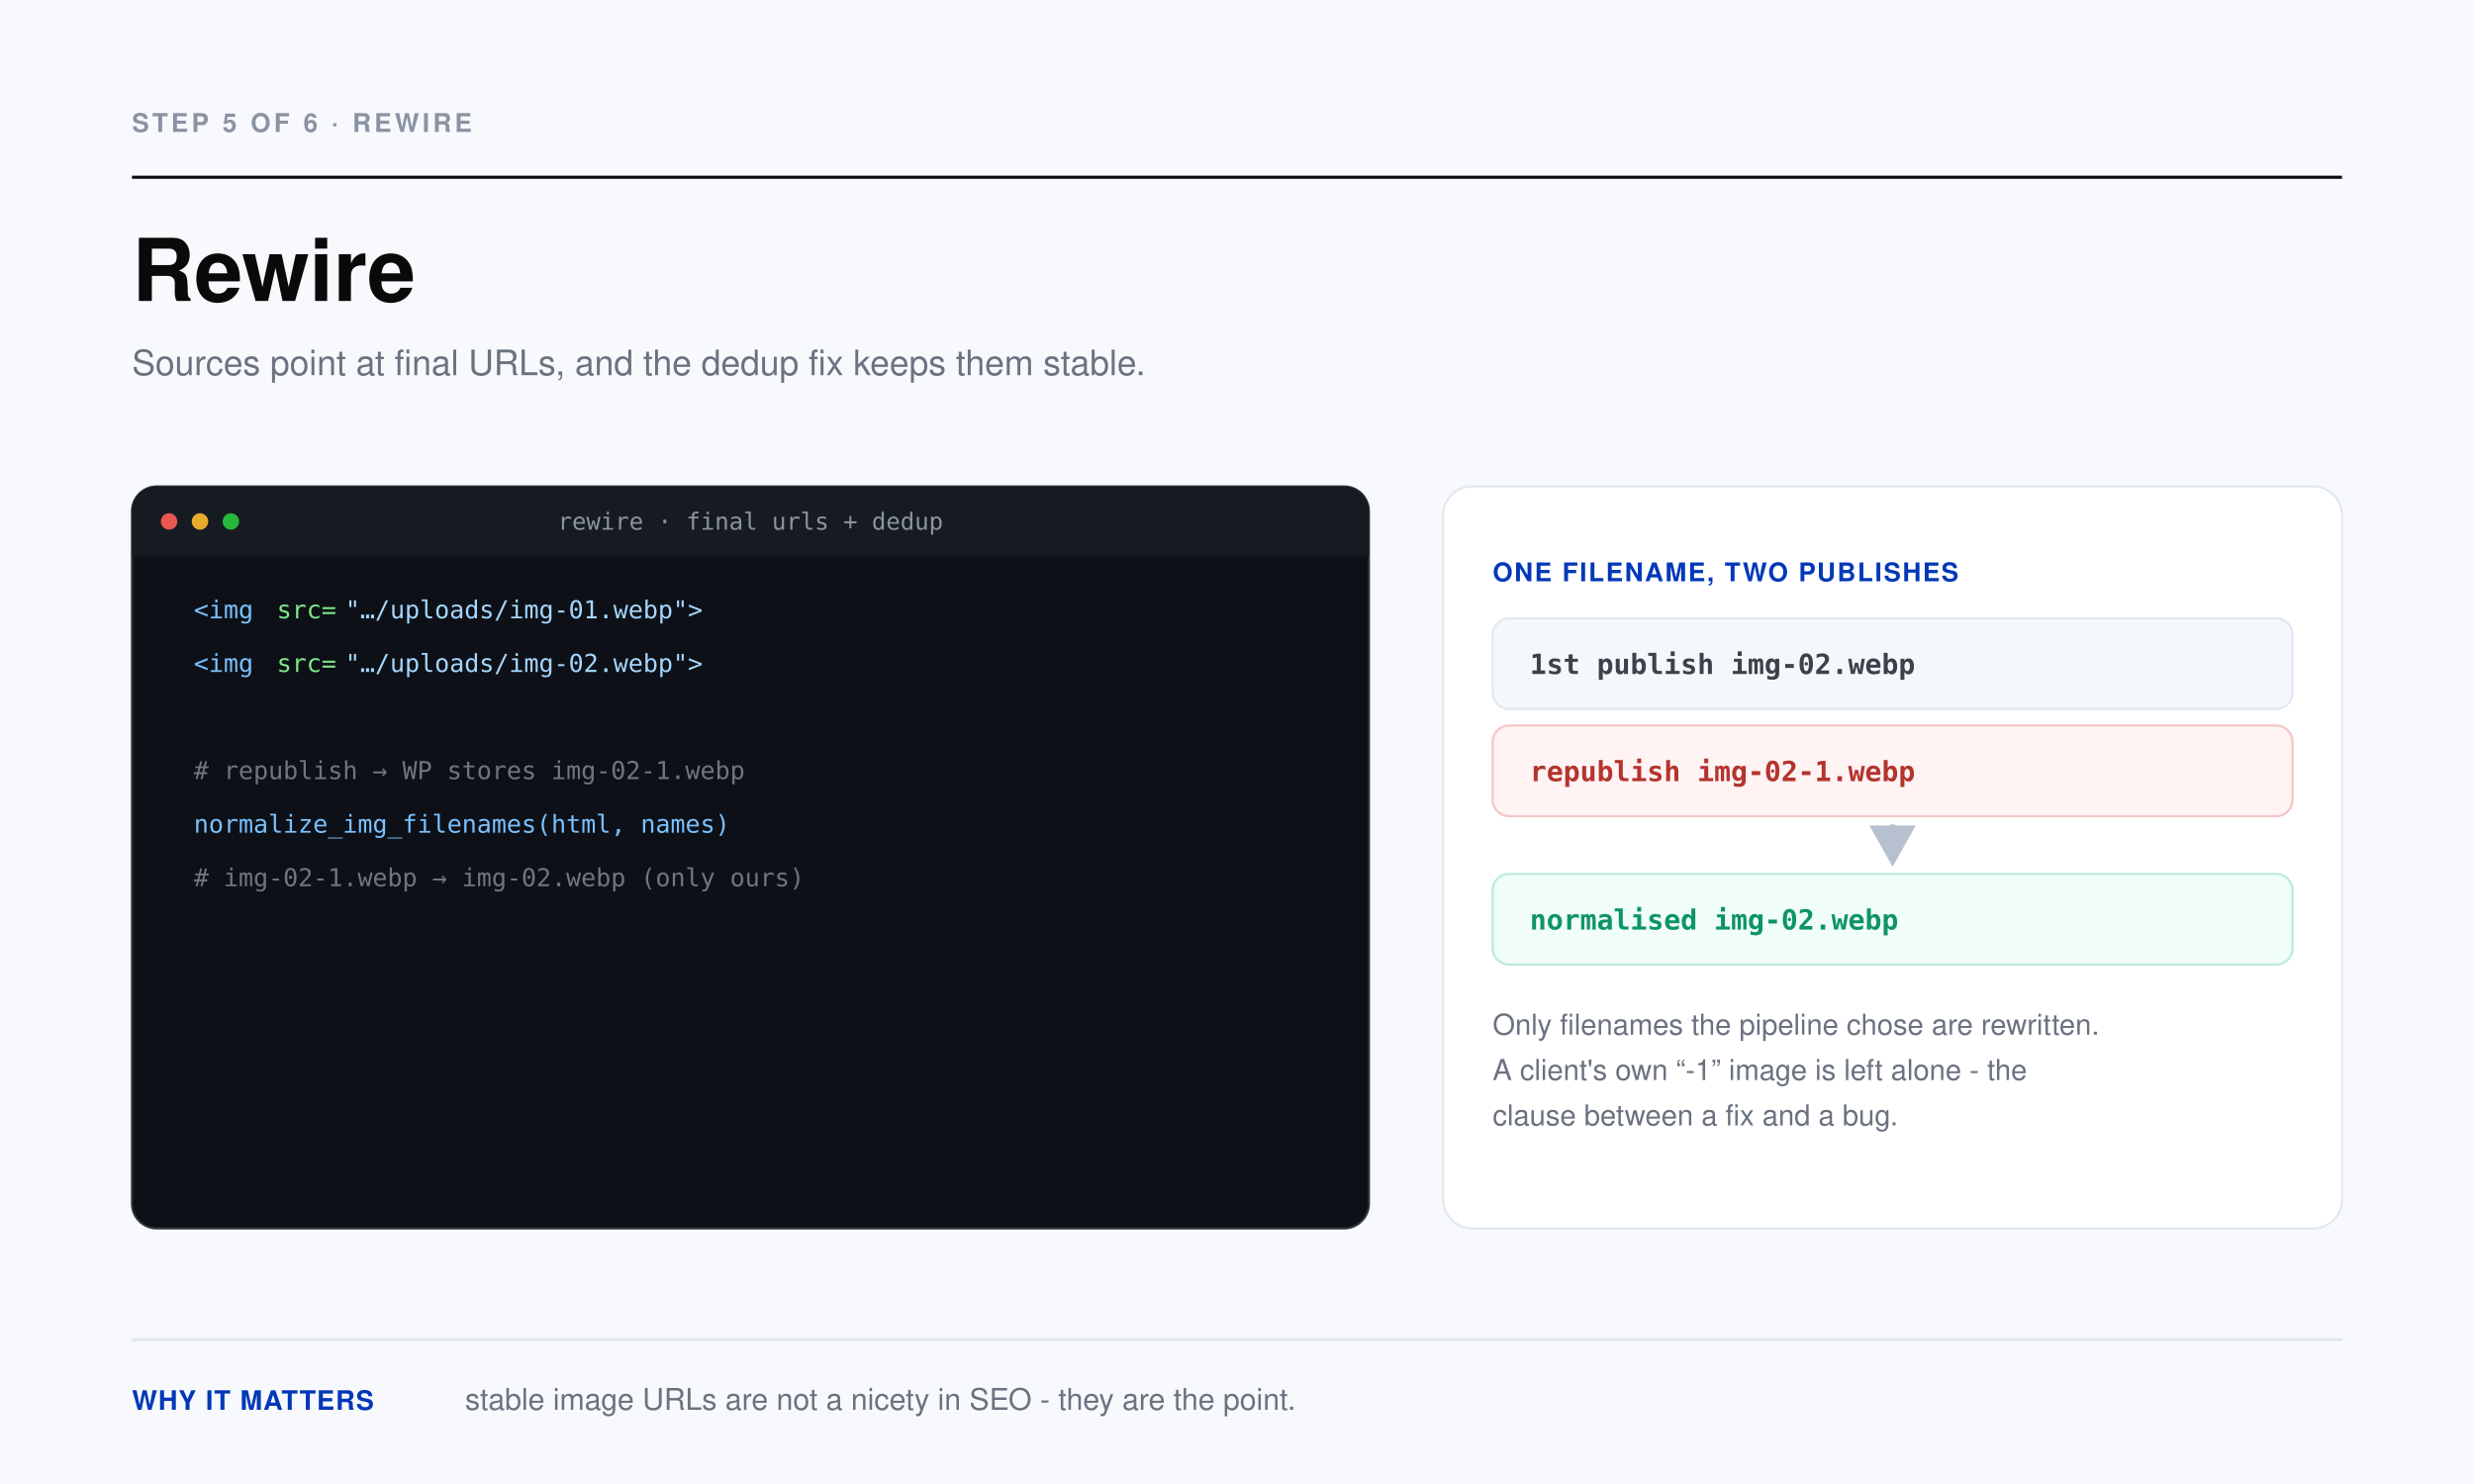
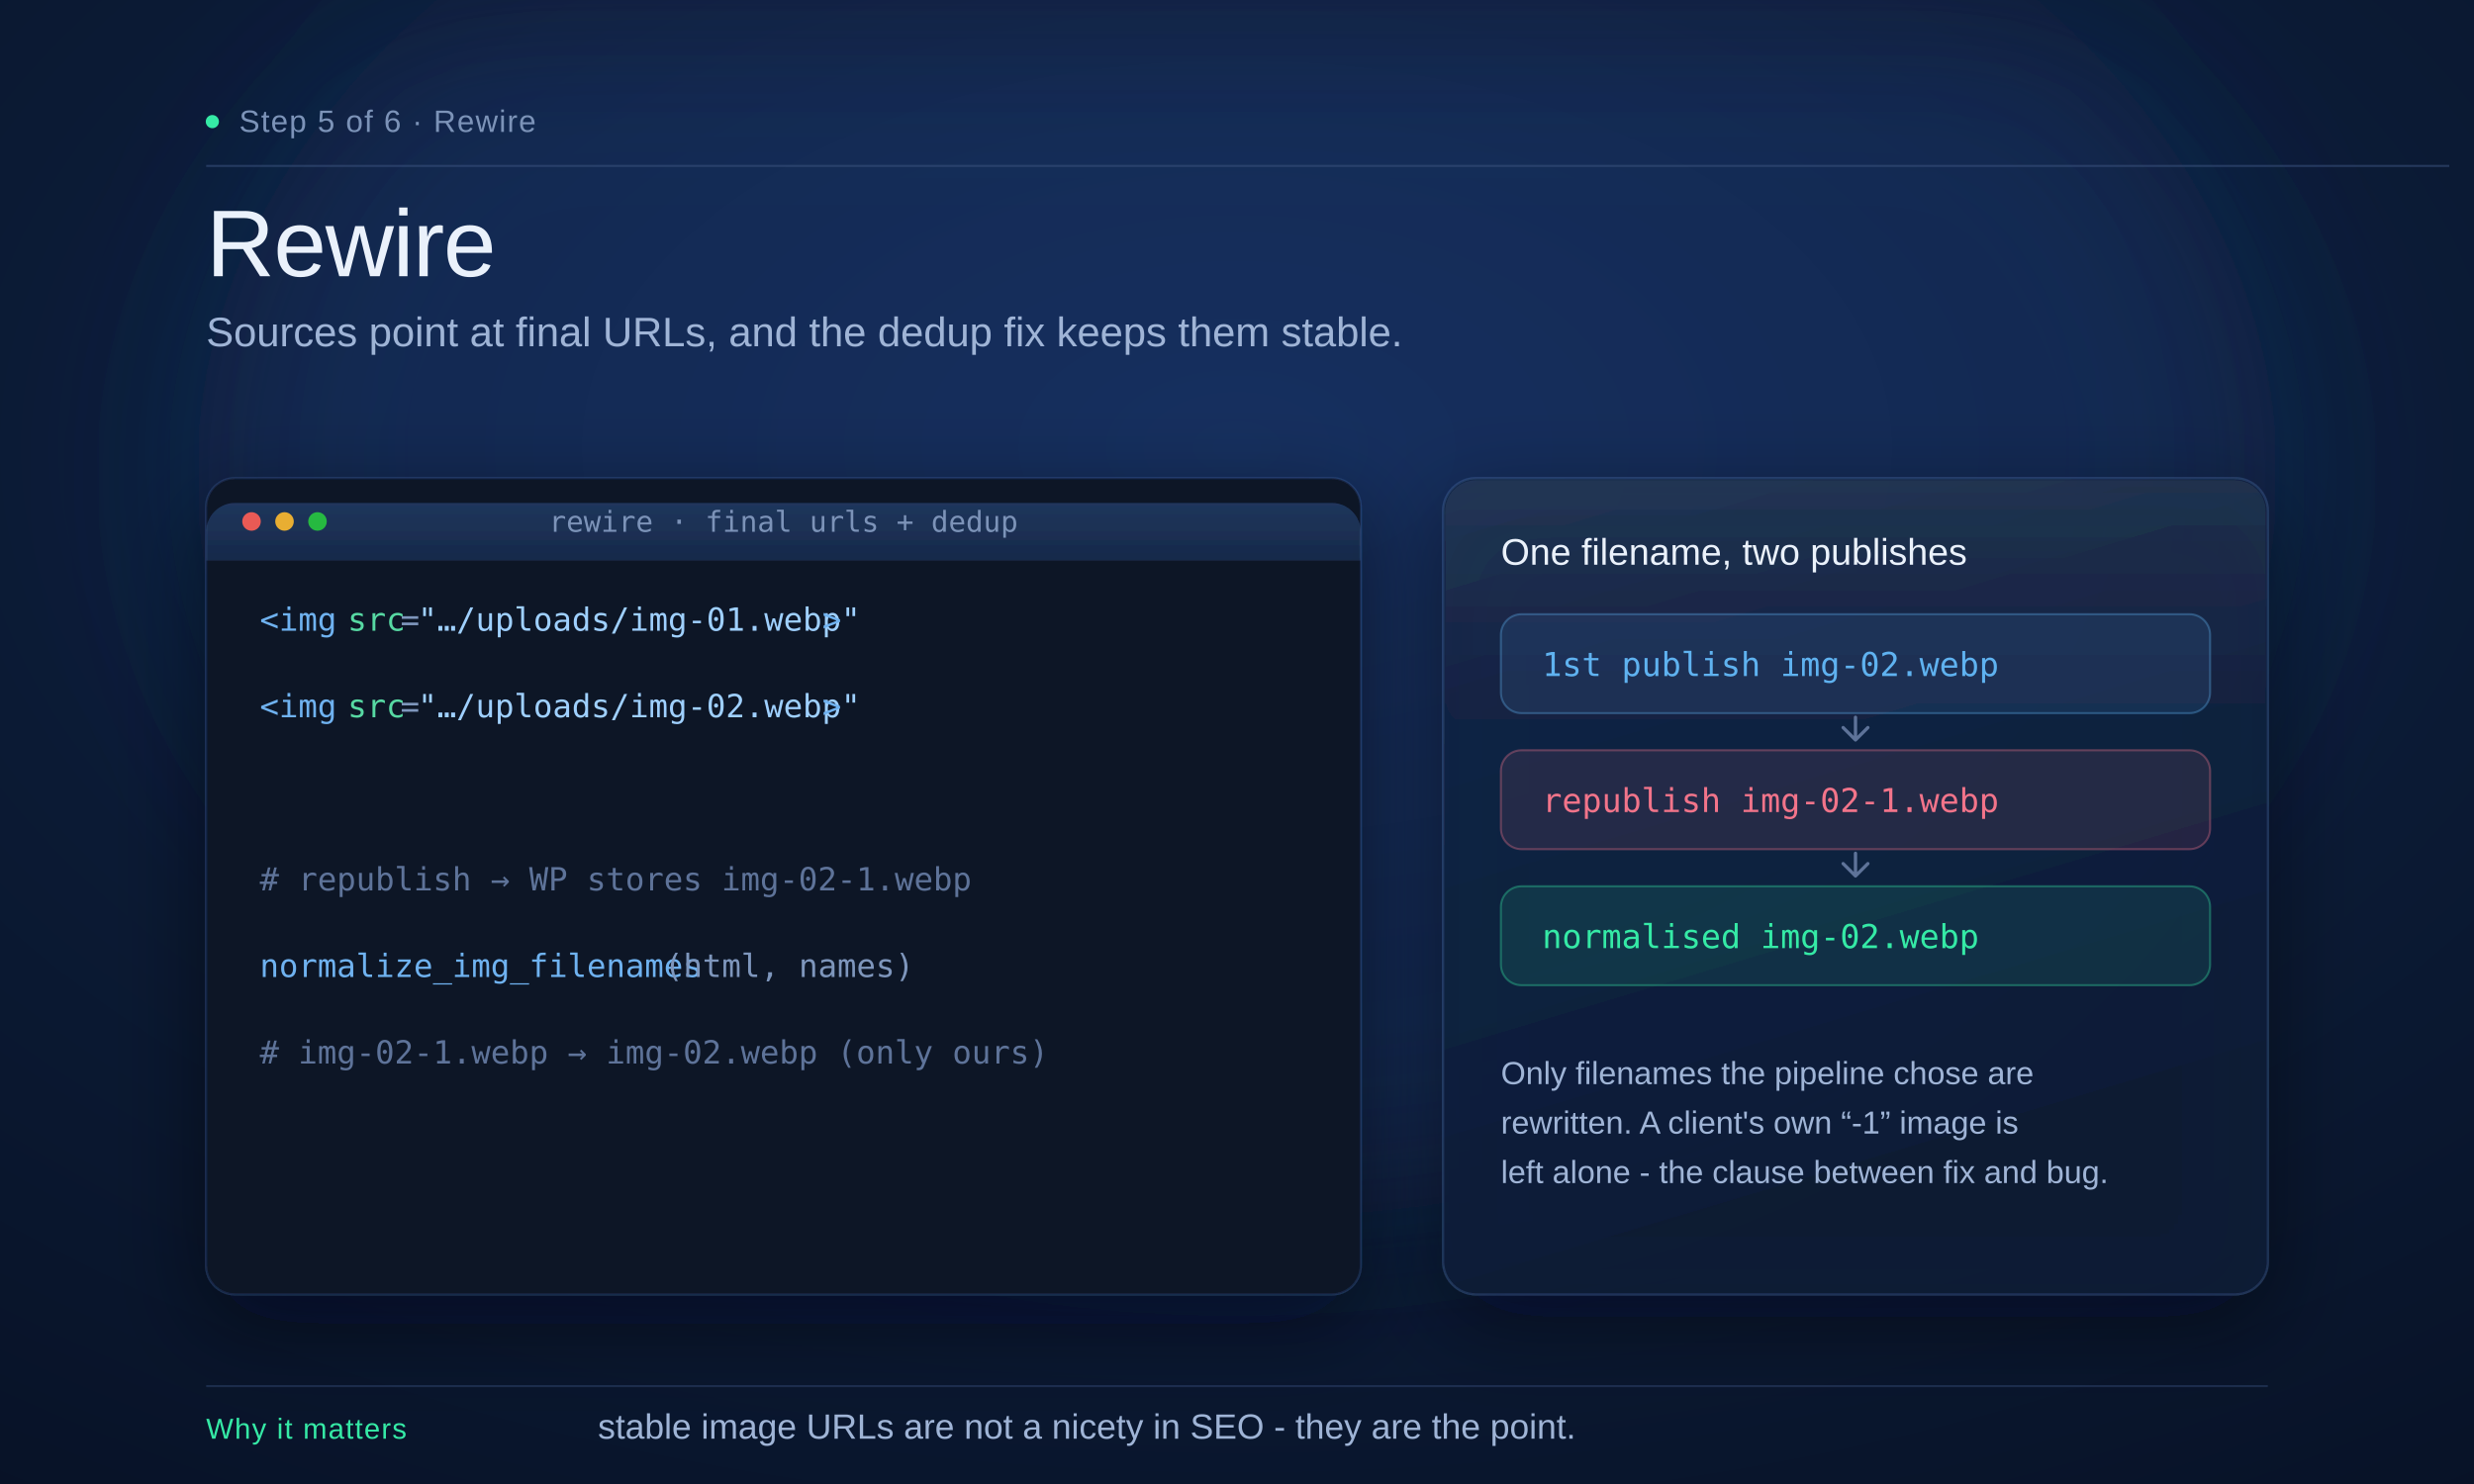
- <svg xmlns="http://www.w3.org/2000/svg" viewBox="0 0 1200 720" role="img" aria-label="Rewire" font-family="Helvetica Neue, Helvetica, Arial, sans-serif">
-   <rect width="1200" height="720" fill="#F7F9FC" />
-   <text x="64" y="64" font-size="12.5" font-weight="700" fill="#8A93A3" letter-spacing="1.6">STEP 5 OF 6  ·  REWIRE</text>
-   <line x1="64" y1="86" x2="1136" y2="86" stroke="#0A0A0A" stroke-width="1.5" />
-   <text x="64" y="146" font-size="42" font-weight="800" fill="#0A0A0A">Rewire</text>
-   <text x="64" y="182" font-size="17" font-weight="400" fill="#6B7280">Sources point at final URLs, and the dedup fix keeps them stable.</text>
+ <svg xmlns="http://www.w3.org/2000/svg" viewBox="0 0 1200 720" font-family="Segoe UI, Helvetica Neue, Arial, sans-serif">
  <defs>
-     <marker id="ah5" markerWidth="9" markerHeight="9" refX="7" refY="4.5" orient="auto">
-       <path d="M0 0 L8 4.5 L0 9 Z" fill="#B7C0CE" />
-     </marker>
+     <radialGradient id="fbg" cx="0.5" cy="0.30" r="1.05">
+       <stop offset="0" stop-color="#12294F" />
+       <stop offset="0.5" stop-color="#0B1A34" />
+       <stop offset="1" stop-color="#060E20" />
+     </radialGradient>
+     <linearGradient id="panel" x1="0" y1="0" x2="0.3" y2="1">
+       <stop offset="0" stop-color="#132848" stop-opacity="0.9" />
+       <stop offset="1" stop-color="#0C1B34" stop-opacity="0.9" />
+     </linearGradient>
+     <linearGradient id="ptop" x1="0" y1="0" x2="0" y2="1">
+       <stop offset="0" stop-color="#FFFFFF" stop-opacity="0.06" />
+       <stop offset="1" stop-color="#FFFFFF" stop-opacity="0" />
+     </linearGradient>
+     <linearGradient id="edtop" x1="0" y1="0" x2="0" y2="1">
+       <stop offset="0" stop-color="#20365C" />
+       <stop offset="1" stop-color="#16294A" />
+     </linearGradient>
+     <linearGradient id="grn" x1="0" y1="0" x2="1" y2="1">
+       <stop offset="0" stop-color="#2AC6F0" />
+       <stop offset="0.55" stop-color="#2E8FEE" />
+       <stop offset="1" stop-color="#35EAA6" />
+     </linearGradient>
+     <filter id="psh" x="-30%" y="-30%" width="160%" height="180%">
+       <feDropShadow dx="0" dy="14" stdDeviation="22" flood-color="#03060F" flood-opacity="0.5" />
+     </filter>
+     <filter id="fsoft" x="-70%" y="-70%" width="240%" height="240%">
+       <feGaussianBlur stdDeviation="46" />
+     </filter>
+     <filter id="fglow" x="-80%" y="-80%" width="260%" height="260%">
+       <feGaussianBlur stdDeviation="5" />
+     </filter>
  </defs>
-   <rect x="64" y="236" width="600" height="360" rx="12" fill="#0D1117" stroke="#30363D" stroke-width="1" />
-   <path d="M64 270 v-22 a12 12 0 0 1 12 -12 h576 a12 12 0 0 1 12 12 v22 Z" fill="#161B22" />
-   <circle cx="82" cy="253" r="4" fill="#FF5F56" fill-opacity="0.9" />
-   <circle cx="97" cy="253" r="4" fill="#FEBC2E" fill-opacity="0.9" />
-   <circle cx="112" cy="253" r="4" fill="#28C840" fill-opacity="0.9" />
-   <text x="364.0" y="257" font-size="11.5" font-weight="400" fill="#8B949E" text-anchor="middle" font-family="ui-monospace, Consolas, monospace">rewire · final urls + dedup</text>
-   <text x="80" y="300" font-size="0" font-weight="400" fill="#3D4149" />
-   <text x="94" y="300" font-size="12" font-weight="400" fill="#79C0FF" font-family="ui-monospace, Consolas, monospace">&lt;img </text>
-   <text x="134.25" y="300" font-size="12" font-weight="400" fill="#7EE787" font-family="ui-monospace, Consolas, monospace">src=</text>
-   <text x="167.45" y="300" font-size="12" font-weight="400" fill="#A5D6FF" font-family="ui-monospace, Consolas, monospace">"…/uploads/img-01.webp"&gt;</text>
-   <text x="80" y="326" font-size="0" font-weight="400" fill="#3D4149" />
-   <text x="94" y="326" font-size="12" font-weight="400" fill="#79C0FF" font-family="ui-monospace, Consolas, monospace">&lt;img </text>
-   <text x="134.25" y="326" font-size="12" font-weight="400" fill="#7EE787" font-family="ui-monospace, Consolas, monospace">src=</text>
-   <text x="167.45" y="326" font-size="12" font-weight="400" fill="#A5D6FF" font-family="ui-monospace, Consolas, monospace">"…/uploads/img-02.webp"&gt;</text>
-   <text x="80" y="352" font-size="0" font-weight="400" fill="#3D4149" />
-   <text x="80" y="378" font-size="0" font-weight="400" fill="#3D4149" />
-   <text x="94" y="378" font-size="12" font-weight="400" fill="#6E7681" font-family="ui-monospace, Consolas, monospace"># republish → WP stores img-02-1.webp</text>
-   <text x="80" y="404" font-size="0" font-weight="400" fill="#3D4149" />
-   <text x="94" y="404" font-size="12" font-weight="400" fill="#79C0FF" font-family="ui-monospace, Consolas, monospace">normalize_img_filenames(html, names)</text>
-   <text x="80" y="430" font-size="0" font-weight="400" fill="#3D4149" />
-   <text x="94" y="430" font-size="12" font-weight="400" fill="#6E7681" font-family="ui-monospace, Consolas, monospace"># img-02-1.webp → img-02.webp  (only ours)</text>
-   <rect x="700" y="236" width="436" height="360" rx="14" fill="#FFFFFF" stroke="#E1E7F0" stroke-width="1" />
-   <text x="724" y="282" font-size="12.5" font-weight="700" fill="#0038B8" letter-spacing="0.8">ONE FILENAME, TWO PUBLISHES</text>
-   <rect x="724" y="300" width="388" height="44" rx="8" fill="#F4F7FC" stroke="#E1E7F0" stroke-width="1" />
-   <text x="742" y="327" font-size="13.5" font-weight="600" fill="#3D4149" font-family="ui-monospace, Consolas, monospace">1st publish    img-02.webp</text>
-   <rect x="724" y="352" width="388" height="44" rx="8" fill="#FFF3F3" stroke="#F3C7C7" stroke-width="1.1" />
-   <text x="742" y="379" font-size="13.5" font-weight="600" fill="#B4342E" font-family="ui-monospace, Consolas, monospace">republish      img-02-1.webp</text>
-   <path d="M918 400 v18" stroke="#B7C0CE" stroke-width="2.5" marker-end="url(#ah5)" />
-   <rect x="724" y="424" width="388" height="44" rx="8" fill="#F0FDF8" stroke="#BCEBD6" stroke-width="1.1" />
-   <text x="742" y="451" font-size="13.5" font-weight="600" fill="#0E9469" font-family="ui-monospace, Consolas, monospace">normalised     img-02.webp</text>
-   <text x="724" y="502" font-size="14" font-weight="400" fill="#6B7280">Only filenames the pipeline chose are rewritten.</text>
-   <text x="724" y="524" font-size="14" font-weight="400" fill="#6B7280">A client's own “-1” image is left alone - the</text>
-   <text x="724" y="546" font-size="14" font-weight="400" fill="#6B7280">clause between a fix and a bug.</text>
-   <line x1="64" y1="650" x2="1136" y2="650" stroke="#E1E7F0" stroke-width="1.5" />
-   <text x="64" y="684" font-size="13" font-weight="800" fill="#0038B8" letter-spacing="0.5">WHY IT MATTERS</text>
-   <text x="225.6" y="684" font-size="14.5" font-weight="400" fill="#6B7280">stable image URLs are not a nicety in SEO - they are the point.</text>
+   <rect width="1200" height="720" fill="url(#fbg)" />
+   <ellipse cx="600.0" cy="230.4" rx="504.0" ry="360.0" fill="#1B4488" fill-opacity="0.28" filter="url(#fsoft)" />
+   <circle cx="103" cy="59" r="3.2" fill="#35EAA6" />
+   <text x="116.0" y="64.0" font-size="15" font-weight="400" fill="#7C93B8" fill-opacity="1.0" letter-spacing="0.6" font-family="Segoe UI, Helvetica Neue, Arial, sans-serif">Step 5 of 6 · Rewire</text>
+   <rect x="100" y="80" width="1088" height="1" fill="#3A527E" fill-opacity="0.55" />
+   <text x="100.0" y="134.0" font-size="46" font-weight="300" fill="#EAF1FB" fill-opacity="1.0" letter-spacing="-0.5" font-family="Segoe UI, Helvetica Neue, Arial, sans-serif">Rewire</text>
+   <text x="100.0" y="168.0" font-size="20" font-weight="400" fill="#9FB4D6" fill-opacity="1.0" font-family="Segoe UI, Helvetica Neue, Arial, sans-serif">Sources point at final URLs, and the dedup fix keeps them stable.</text>
+   <g filter="url(#psh)">
+     <rect x="100" y="232" width="560" height="396" rx="14" fill="#0A1326" />
+     <path d="M100 272 v-14 a14 14 0 0 1 14 -14 h532 a14 14 0 0 1 14 14 v14 Z" fill="url(#edtop)" />
+     <rect x="100" y="232" width="560" height="396" rx="14" fill="none" stroke="#4E74B4" stroke-opacity="0.22" stroke-width="1.1" />
+     <circle cx="122" cy="253" r="4.5" fill="#FF5F56" fill-opacity="0.9" />
+     <circle cx="138" cy="253" r="4.5" fill="#FEBC2E" fill-opacity="0.9" />
+     <circle cx="154" cy="253" r="4.5" fill="#28C840" fill-opacity="0.9" />
+     <text x="380.0" y="258.0" font-size="14" font-weight="400" fill="#7C93B8" fill-opacity="1.0" text-anchor="middle" font-family="Consolas, ui-monospace, Menlo, monospace">rewire · final urls + dedup</text>
+   </g>
+   <text x="126.0" y="306.0" font-size="15.5" fill="#6FB2F0" font-family="Consolas, ui-monospace, Menlo, monospace" xml:space="preserve">&lt;img </text>
+   <text x="168.6" y="306.0" font-size="15.5" fill="#57D9A3" font-family="Consolas, ui-monospace, Menlo, monospace" xml:space="preserve">src</text>
+   <text x="194.2" y="306.0" font-size="15.5" fill="#7E96BC" font-family="Consolas, ui-monospace, Menlo, monospace" xml:space="preserve">=</text>
+   <text x="202.7" y="306.0" font-size="15.5" fill="#9FD0FF" font-family="Consolas, ui-monospace, Menlo, monospace" xml:space="preserve">"…/uploads/img-01.webp"</text>
+   <text x="398.8" y="306.0" font-size="15.5" fill="#6FB2F0" font-family="Consolas, ui-monospace, Menlo, monospace" xml:space="preserve">&gt;</text>
+   <text x="126.0" y="348.0" font-size="15.5" fill="#6FB2F0" font-family="Consolas, ui-monospace, Menlo, monospace" xml:space="preserve">&lt;img </text>
+   <text x="168.6" y="348.0" font-size="15.5" fill="#57D9A3" font-family="Consolas, ui-monospace, Menlo, monospace" xml:space="preserve">src</text>
+   <text x="194.2" y="348.0" font-size="15.5" fill="#7E96BC" font-family="Consolas, ui-monospace, Menlo, monospace" xml:space="preserve">=</text>
+   <text x="202.7" y="348.0" font-size="15.5" fill="#9FD0FF" font-family="Consolas, ui-monospace, Menlo, monospace" xml:space="preserve">"…/uploads/img-02.webp"</text>
+   <text x="398.8" y="348.0" font-size="15.5" fill="#6FB2F0" font-family="Consolas, ui-monospace, Menlo, monospace" xml:space="preserve">&gt;</text>
+   <text x="126.0" y="390.0" font-size="15.5" fill="#B8C7E0" font-family="Consolas, ui-monospace, Menlo, monospace" xml:space="preserve" />
+   <text x="126.0" y="432.0" font-size="15.5" fill="#5E7399" font-family="Consolas, ui-monospace, Menlo, monospace" xml:space="preserve"># republish → WP stores img-02-1.webp</text>
+   <text x="126.0" y="474.0" font-size="15.5" fill="#6FB2F0" font-family="Consolas, ui-monospace, Menlo, monospace" xml:space="preserve">normalize_img_filenames</text>
+   <text x="322.1" y="474.0" font-size="15.5" fill="#7E96BC" font-family="Consolas, ui-monospace, Menlo, monospace" xml:space="preserve">(html, names)</text>
+   <text x="126.0" y="516.0" font-size="15.5" fill="#5E7399" font-family="Consolas, ui-monospace, Menlo, monospace" xml:space="preserve"># img-02-1.webp → img-02.webp (only ours)</text>
+   <g filter="url(#psh)">
+     <rect x="700" y="232" width="400" height="396" rx="16" fill="url(#panel)" />
+     <rect x="700" y="232" width="400" height="396" rx="16" fill="none" stroke="#5C82C0" stroke-opacity="0.24" stroke-width="1.1" />
+     <rect x="701" y="233" width="398" height="120" rx="15" fill="url(#ptop)" />
+   </g>
+   <text x="728.0" y="274.0" font-size="18" font-weight="400" fill="#EAF1FB" fill-opacity="1.0" font-family="Segoe UI, Helvetica Neue, Arial, sans-serif">One filename, two publishes</text>
+   <rect x="728" y="298" width="344" height="48" rx="10" fill="#5FB2F0" fill-opacity="0.1" stroke="#5FB2F0" stroke-opacity="0.34" stroke-width="1" />
+   <text x="748.0" y="328.0" font-size="16" font-weight="400" fill="#5FB2F0" fill-opacity="1.0" font-family="Consolas, ui-monospace, Menlo, monospace">1st publish  img-02.webp</text>
+   <path d="M900 348 l0 10 M894 353 l6 6 l6 -6" stroke="#5E7399" stroke-width="1.6" fill="none" stroke-linecap="round" stroke-linejoin="round" />
+   <rect x="728" y="364" width="344" height="48" rx="10" fill="#F2748A" fill-opacity="0.1" stroke="#F2748A" stroke-opacity="0.34" stroke-width="1" />
+   <text x="748.0" y="394.0" font-size="16" font-weight="400" fill="#F2748A" fill-opacity="1.0" font-family="Consolas, ui-monospace, Menlo, monospace">republish  img-02-1.webp</text>
+   <path d="M900 414 l0 10 M894 419 l6 6 l6 -6" stroke="#5E7399" stroke-width="1.6" fill="none" stroke-linecap="round" stroke-linejoin="round" />
+   <rect x="728" y="430" width="344" height="48" rx="10" fill="#35EAA6" fill-opacity="0.1" stroke="#35EAA6" stroke-opacity="0.34" stroke-width="1" />
+   <text x="748.0" y="460.0" font-size="16" font-weight="400" fill="#35EAA6" fill-opacity="1.0" font-family="Consolas, ui-monospace, Menlo, monospace">normalised  img-02.webp</text>
+   <text x="728.0" y="526.0" font-size="15.5" font-weight="400" fill="#9FB4D6" fill-opacity="1.0" font-family="Segoe UI, Helvetica Neue, Arial, sans-serif">Only filenames the pipeline chose are</text>
+   <text x="728.0" y="550.0" font-size="15.5" font-weight="400" fill="#9FB4D6" fill-opacity="1.0" font-family="Segoe UI, Helvetica Neue, Arial, sans-serif">rewritten. A client's own “-1” image is</text>
+   <text x="728.0" y="574.0" font-size="15.5" font-weight="400" fill="#9FB4D6" fill-opacity="1.0" font-family="Segoe UI, Helvetica Neue, Arial, sans-serif">left alone - the clause between fix and bug.</text>
+   <rect x="100" y="672" width="1000" height="1" fill="#3A527E" fill-opacity="0.4" />
+   <text x="100.0" y="698.0" font-size="14" font-weight="400" fill="#35EAA6" fill-opacity="1.0" letter-spacing="0.6" font-family="Segoe UI, Helvetica Neue, Arial, sans-serif">Why it matters</text>
+   <text x="290.0" y="698.0" font-size="17" font-weight="400" fill="#9FB4D6" fill-opacity="1.0" font-family="Segoe UI, Helvetica Neue, Arial, sans-serif">stable image URLs are not a nicety in SEO - they are the point.</text>
</svg>
